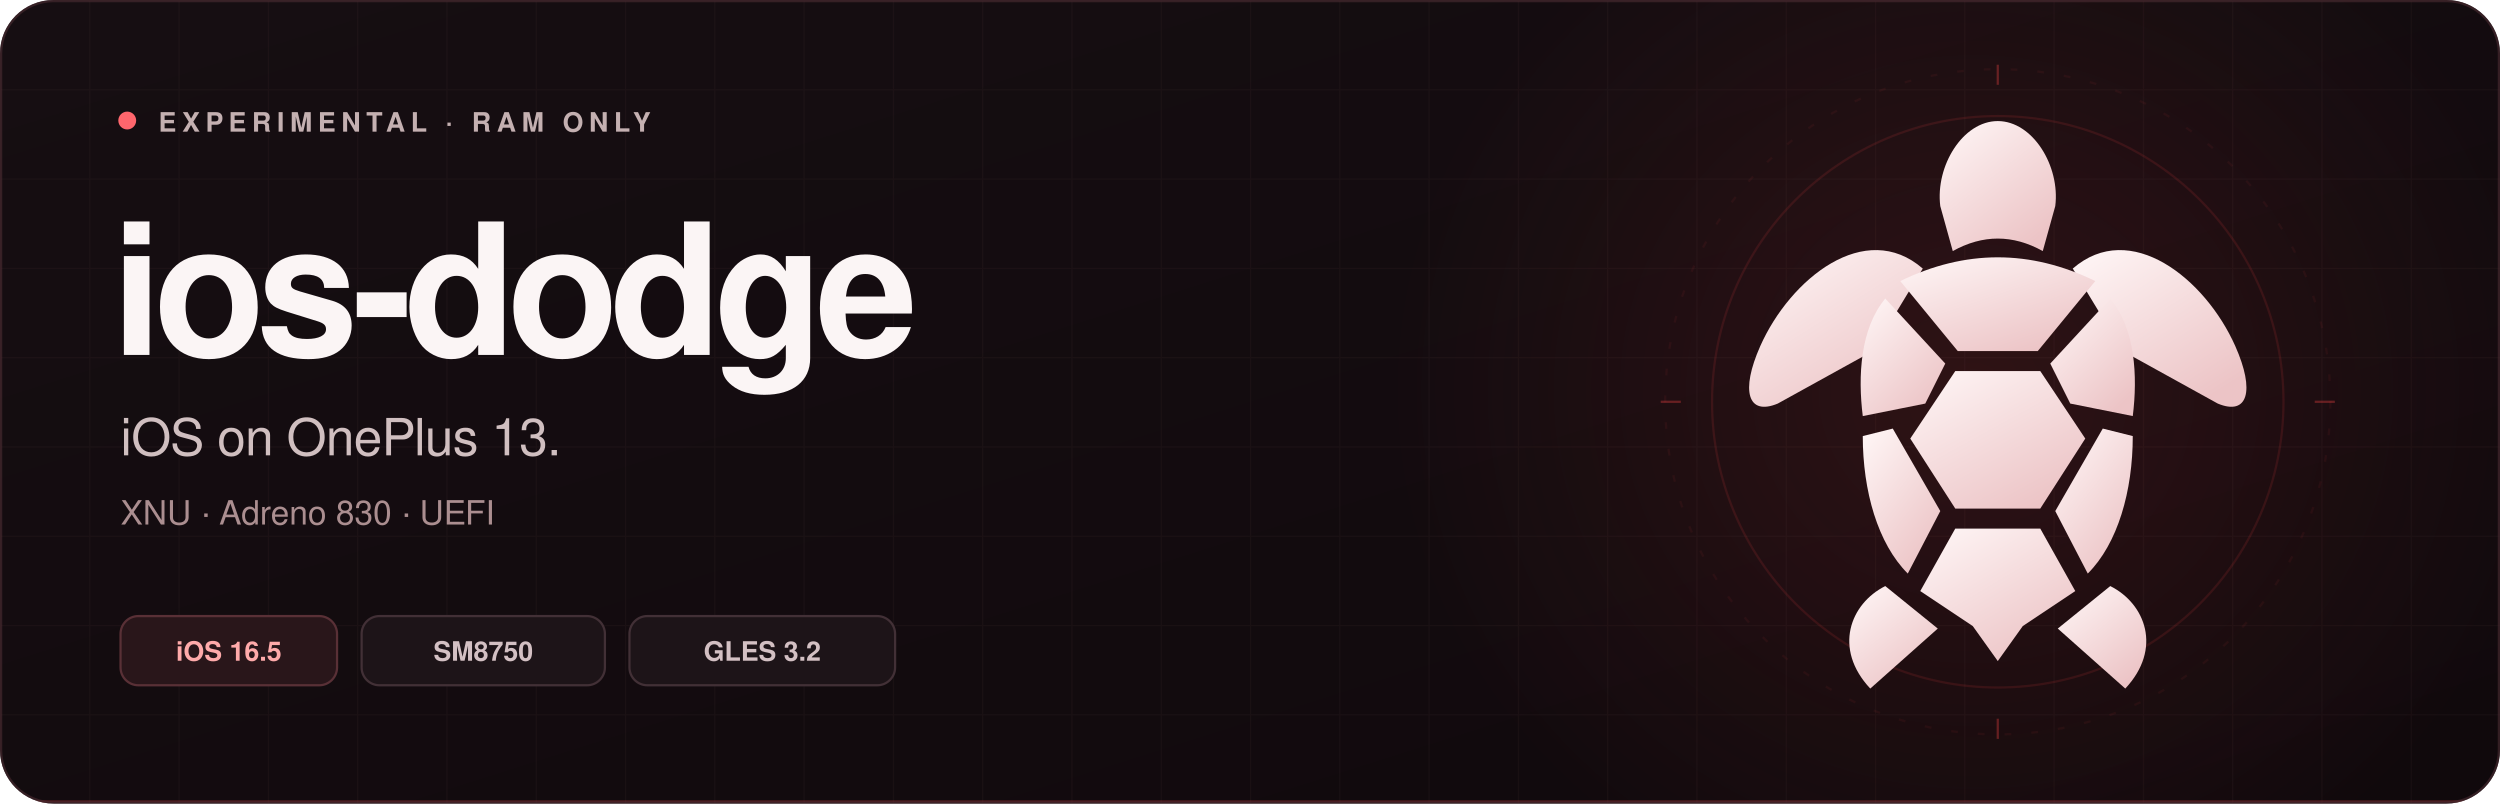
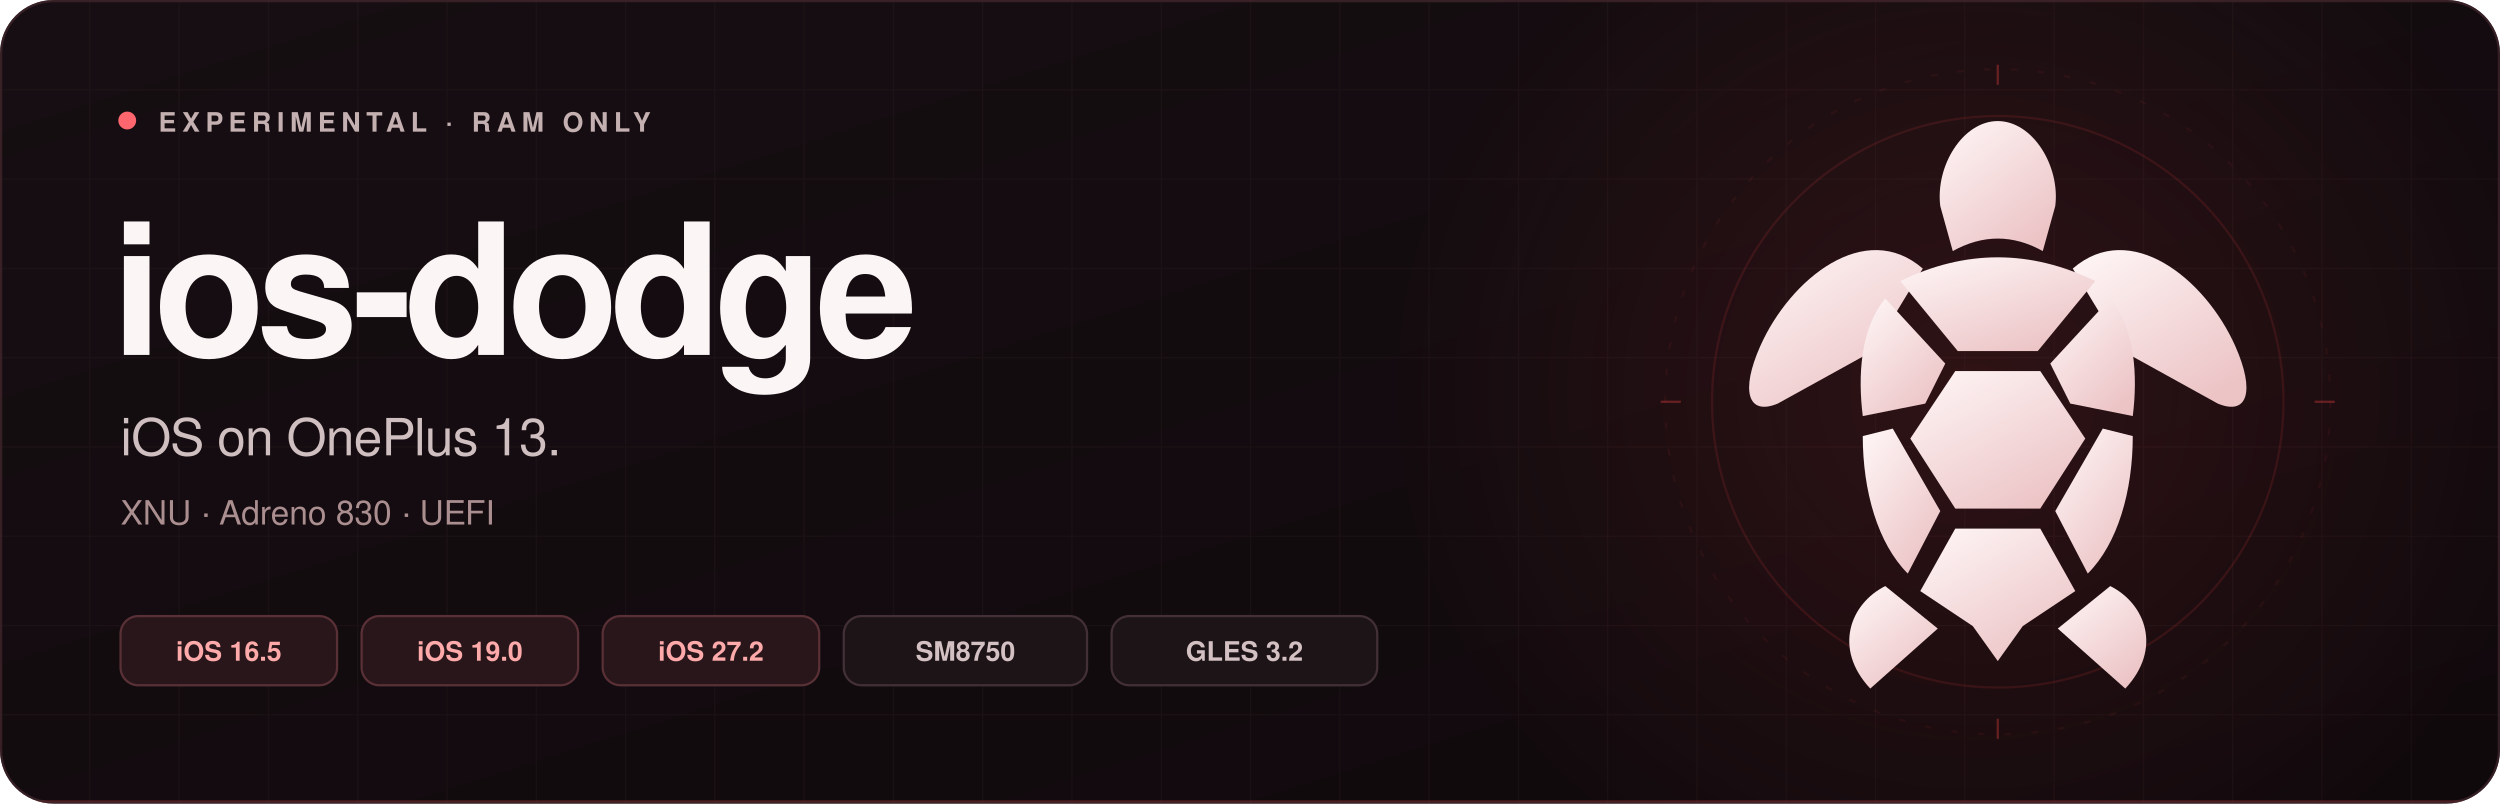
<svg xmlns="http://www.w3.org/2000/svg" width="1120" height="360" viewBox="0 0 1120 360" role="img" aria-labelledby="title desc">
  <defs>
    <linearGradient id="background" x2="1" y2="1">
      <stop stop-color="#160e12" />
      <stop offset="1" stop-color="#10090c" />
    </linearGradient>
    <radialGradient id="halo">
      <stop stop-color="#ef4444" stop-opacity=".13" />
      <stop offset="1" stop-color="#ef4444" stop-opacity="0" />
    </radialGradient>
    <linearGradient id="shell" x2=".7" y2="1">
      <stop stop-color="#fff7f7" />
      <stop offset="1" stop-color="#ecc4c6" />
    </linearGradient>
    <pattern id="grid" width="40" height="40" patternUnits="userSpaceOnUse">
      <path d="M40 0H0V40" fill="none" stroke="#c99194" stroke-opacity=".045" />
    </pattern>
    <clipPath id="bounds">
      <rect width="1120" height="360" rx="24" />
    </clipPath>
  </defs>
  <g clip-path="url(#bounds)">
    <rect width="1120" height="360" fill="url(#background)" />
    <rect width="1120" height="360" fill="url(#grid)" />
    <ellipse cx="884" cy="175" rx="260" ry="250" fill="url(#halo)" />
    <path d="M0 359H1120" stroke="#ef4444" stroke-opacity=".25" />
    <g fill="none" stroke="#ef4444">
      <circle cx="895" cy="180" r="128" stroke-opacity=".13" />
      <circle cx="895" cy="180" r="149" stroke-opacity=".065" stroke-dasharray="3 9" />
      <path d="M744 180h9m284 0h9M895 29v9m0 284v9" stroke-opacity=".35" />
    </g>
    <g font-family="-apple-system, BlinkMacSystemFont, 'Segoe UI', Helvetica, Arial, sans-serif">
      <circle cx="57" cy="54" r="4" fill="#ff666d" />
      <text x="71" y="59" font-size="12" font-weight="600" letter-spacing="2.5" fill="#c4b0b1">EXPERIMENTAL · RAM ONLY</text>
      <text x="50" y="159" font-size="82" font-weight="750" letter-spacing="-4" fill="#fbf5f5">ios-dodge</text>
      <text x="54" y="204" font-size="23" letter-spacing="-.3" fill="#d0bfc0">iOS on OnePlus 13.</text>
      <text x="54" y="235" font-size="15" fill="#ab8e90">XNU · Adreno 830 · UEFI</text>
      <g transform="translate(54 276)" font-size="12" font-weight="600">
        <rect width="97" height="31" rx="8" fill="#29161a" stroke="#593036" />
        <text x="48.5" y="20" text-anchor="middle" fill="#ffaaaa">iOS 16.5</text>
-         <rect x="108" width="109" height="31" rx="8" fill="#1d1418" stroke="#423036" />
-         <text x="162.5" y="20" text-anchor="middle" fill="#d3c0c3">SM8750</text>
-         <rect x="228" width="119" height="31" rx="8" fill="#1d1418" stroke="#423036" />
-         <text x="287.5" y="20" text-anchor="middle" fill="#d3c0c3">GLES 3.2</text>
+         <rect x="108" width="97" height="31" rx="8" fill="#29161a" stroke="#593036" />
+         <text x="156.5" y="20" text-anchor="middle" fill="#ffaaaa">iOS 19.0</text>
+         <rect x="216" width="97" height="31" rx="8" fill="#29161a" stroke="#593036" />
+         <text x="264.5" y="20" text-anchor="middle" fill="#ffaaaa">iOS 27.2</text>
+         <rect x="324" width="109" height="31" rx="8" fill="#1d1418" stroke="#423036" />
+         <text x="378.5" y="20" text-anchor="middle" fill="#d3c0c3">SM8750</text>
+         <rect x="444" width="119" height="31" rx="8" fill="#1d1418" stroke="#423036" />
+         <text x="503.5" y="20" text-anchor="middle" fill="#d3c0c3">GLES 3.2</text>
      </g>
    </g>
    <g transform="translate(783 52) scale(1.12)" fill="url(#shell)">
      <path d="M100 2C86 2 75 20 77 36L82 54Q100 44 118 54L123 36C125 20 114 2 100 2Z" />
      <path d="M70 61C47 41 17 65 5 92C-3 110 0 120 12 115L50 94Z" />
      <path d="M130 61C153 41 183 65 195 92C203 110 200 120 188 115L150 94Z" />
      <path d="M61 66Q100 47 139 66L116 94H84Z" />
      <path d="M55 73C45 85 44 104 46 120L71 115L79 99Z" />
      <path d="M145 73C155 85 156 104 154 120L129 115L121 99Z" />
      <path d="M83 102H117L135 129L117 157H83L65 129Z" />
      <path d="M46 128L58 125L77 158L64 183C52 171 46 150 46 128Z" />
      <path d="M154 128L142 125L123 158L136 183C148 171 154 150 154 128Z" />
      <path d="M83 165H117L131 190L110 204L100 218L90 204L69 190Z" />
      <path d="M55 188L76 205L49 229C34 213 41 195 55 188Z" />
      <path d="M145 188L124 205L151 229C166 213 159 195 145 188Z" />
    </g>
    <rect x=".5" y=".5" width="1119" height="359" rx="23.5" fill="none" stroke="#4c2c33" stroke-opacity=".6" />
  </g>
</svg>
